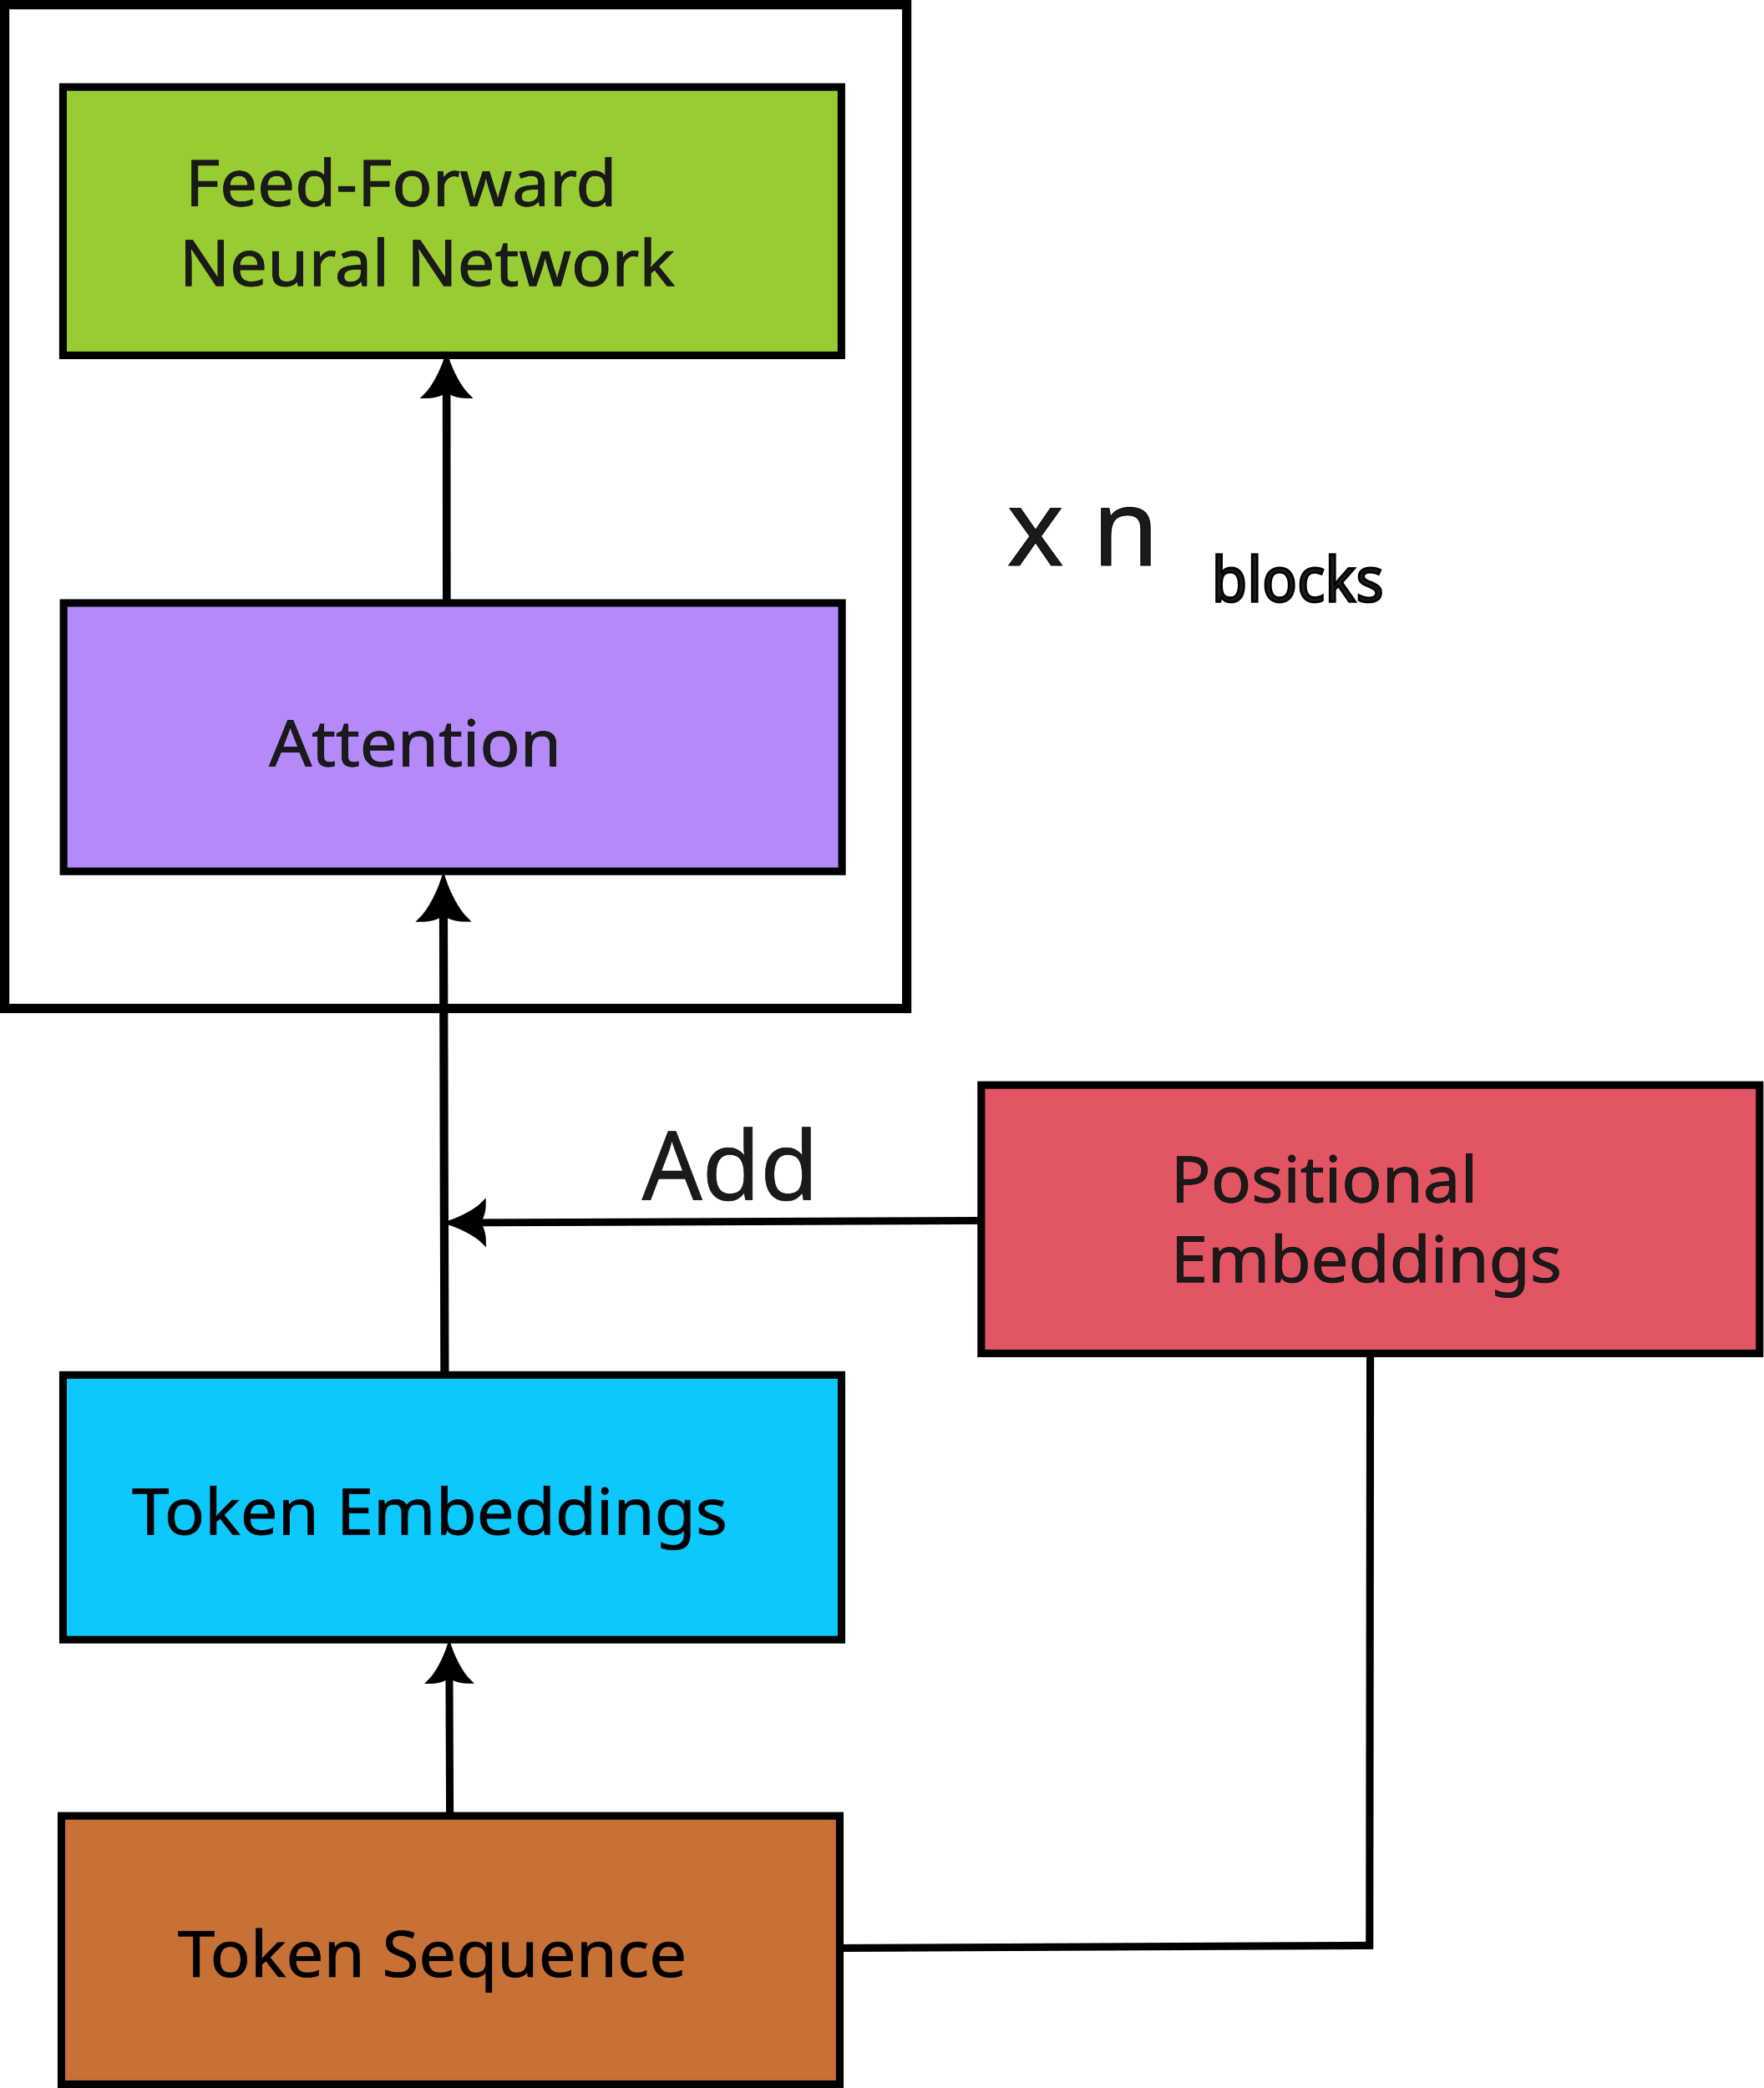
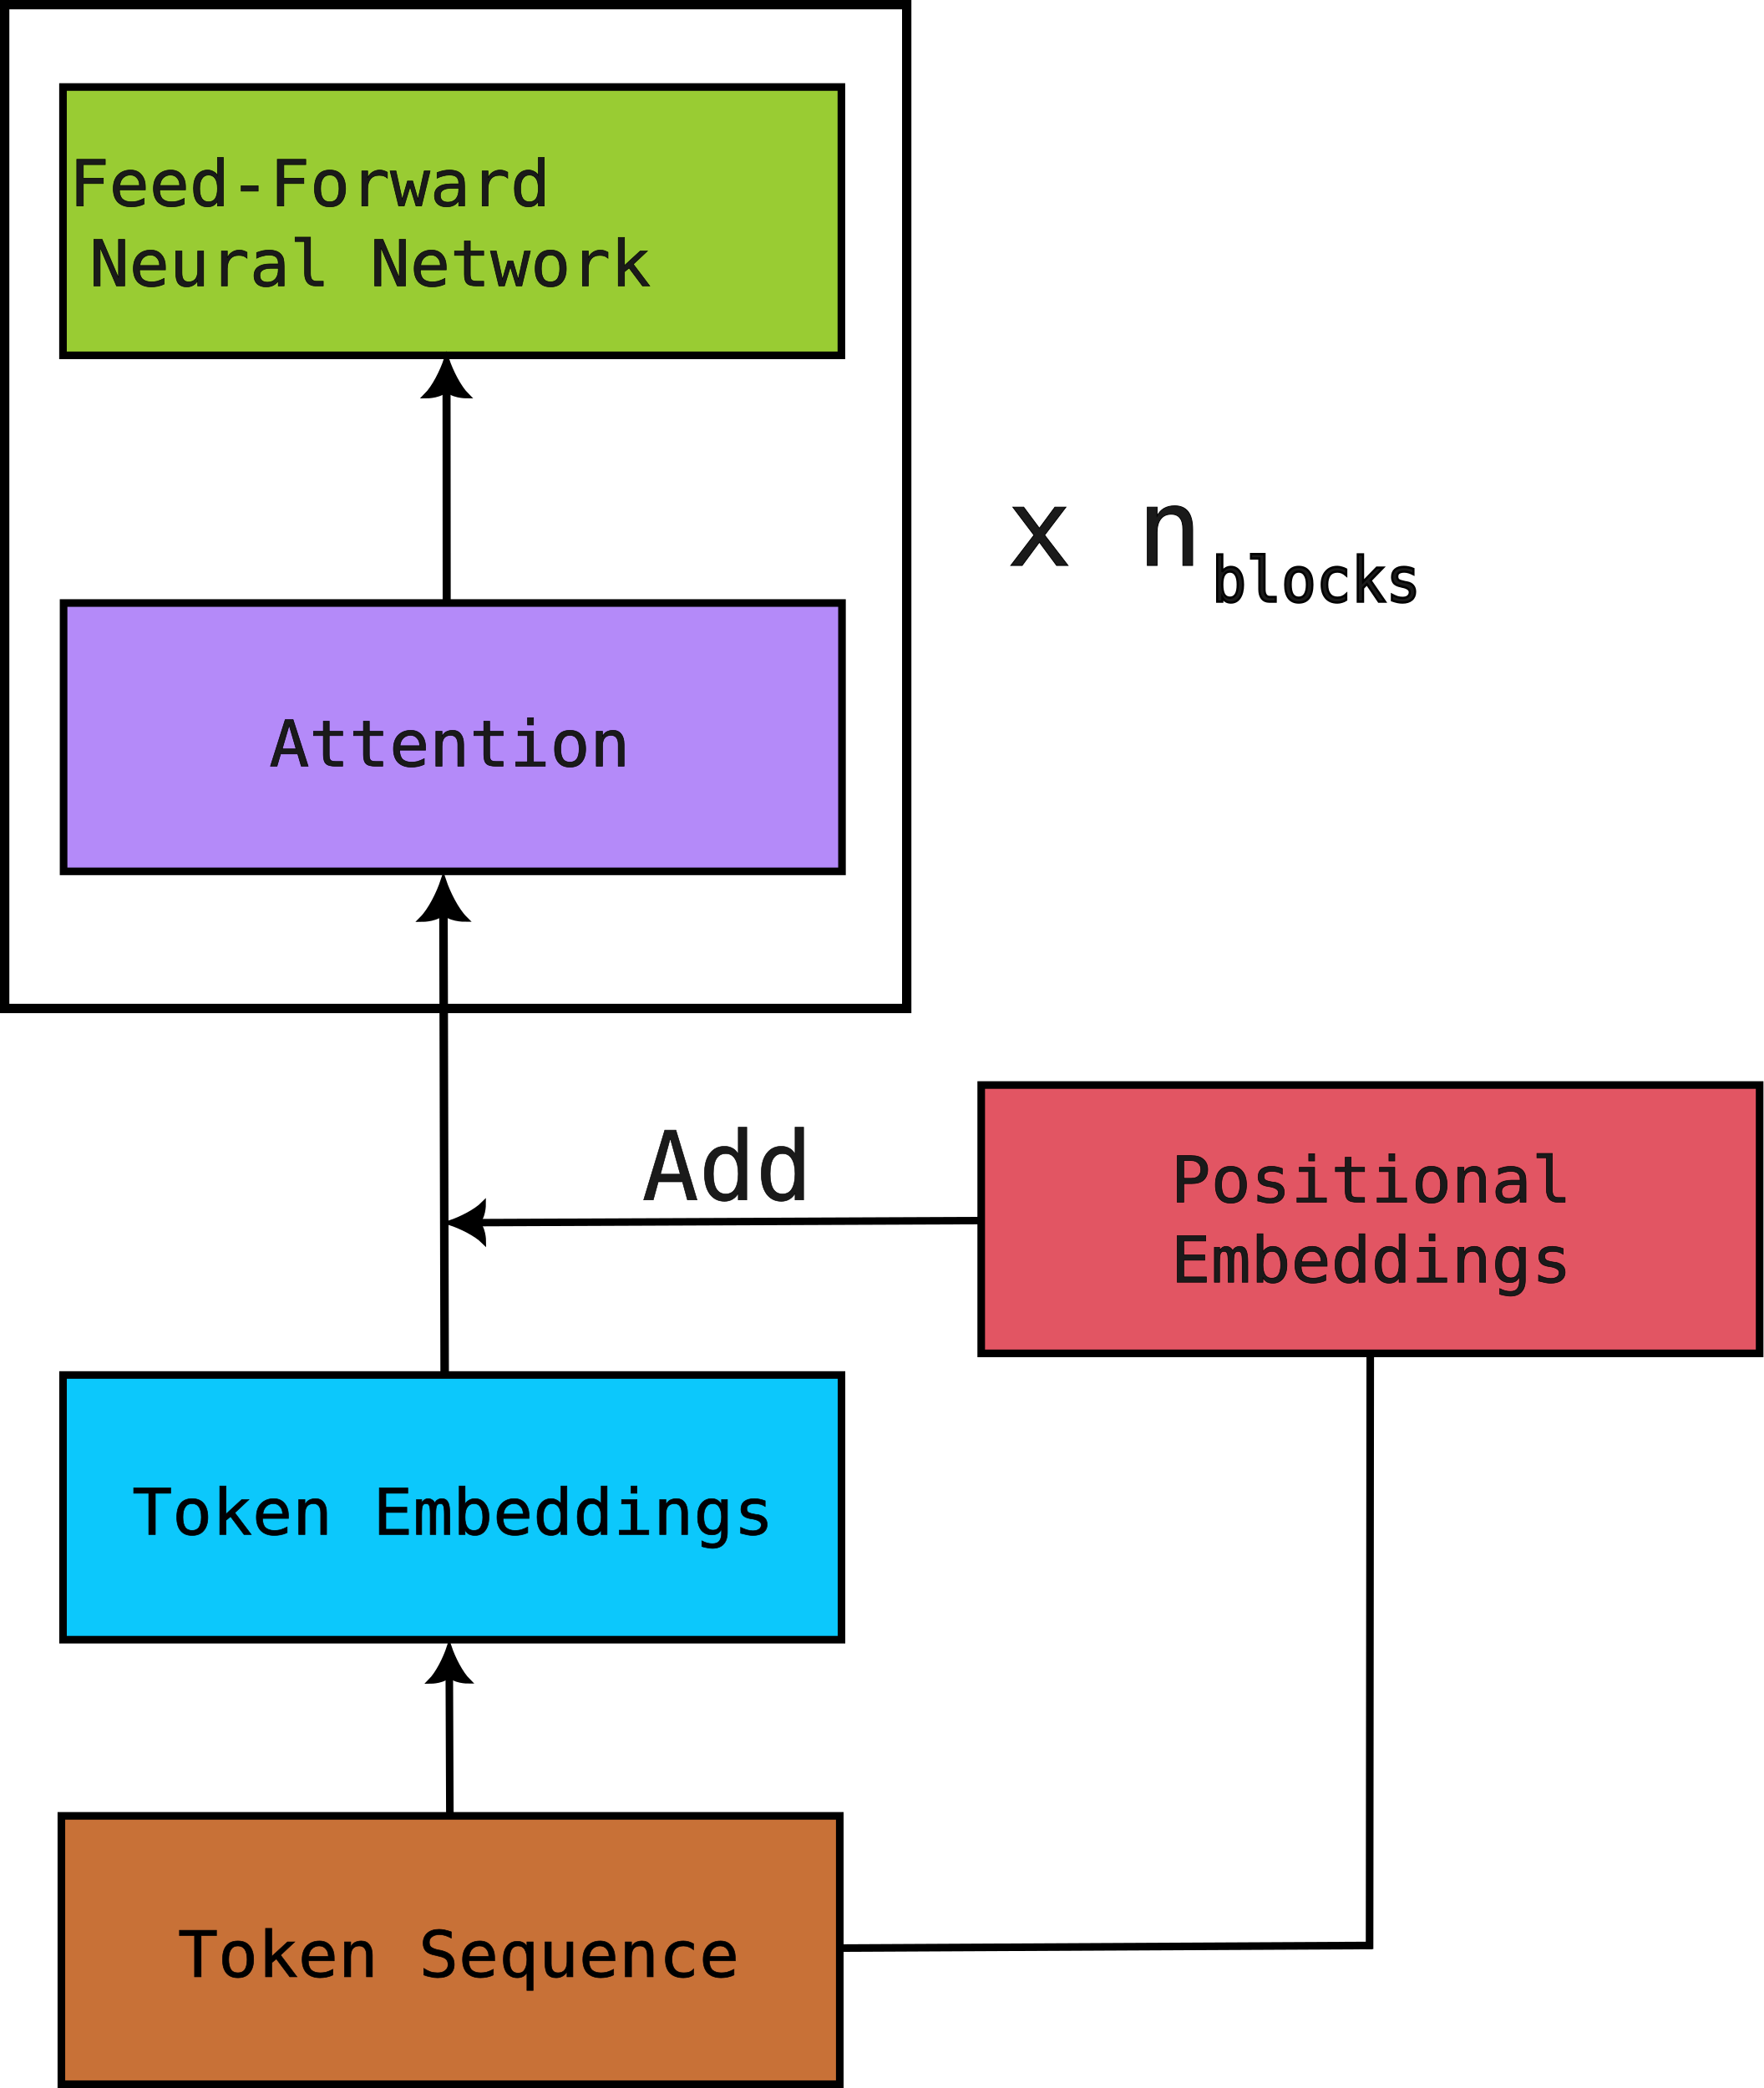
<svg xmlns="http://www.w3.org/2000/svg" width="159.42mm" height="188.769mm" viewBox="0 0 159.42 188.769" version="1.1" id="svg1">
  <defs id="defs1">
    <marker style="overflow:visible" id="marker13" refX="0" refY="0" orient="auto-start-reverse" markerWidth="1" markerHeight="1" viewBox="0 0 1 1" preserveAspectRatio="xMidYMid">
      <path transform="scale(0.5)" style="fill:context-stroke;fill-rule:evenodd;stroke:context-stroke;stroke-width:1pt" d="m 6,0 c -3,1 -7,3 -9,5 0,0 0,-4 2,-5 -2,-1 -2,-5 -2,-5 2,2 6,4 9,5 z" id="path13" />
    </marker>
    <marker style="overflow:visible" id="marker8" refX="0" refY="0" orient="auto-start-reverse" markerWidth="1" markerHeight="1" viewBox="0 0 1 1" preserveAspectRatio="xMidYMid">
      <path transform="scale(0.5)" style="fill:context-stroke;fill-rule:evenodd;stroke:context-stroke;stroke-width:1pt" d="m 6,0 c -3,1 -7,3 -9,5 0,0 0,-4 2,-5 -2,-1 -2,-5 -2,-5 2,2 6,4 9,5 z" id="path8" />
    </marker>
    <marker style="overflow:visible" id="marker6" refX="0" refY="0" orient="auto-start-reverse" markerWidth="1" markerHeight="1" viewBox="0 0 1 1" preserveAspectRatio="xMidYMid">
      <path transform="scale(0.5)" style="fill:context-stroke;fill-rule:evenodd;stroke:context-stroke;stroke-width:1pt" d="m 6,0 c -3,1 -7,3 -9,5 0,0 0,-4 2,-5 -2,-1 -2,-5 -2,-5 2,2 6,4 9,5 z" id="path6" />
    </marker>
    <marker style="overflow:visible" id="marker5" refX="0" refY="0" orient="auto-start-reverse" markerWidth="1" markerHeight="1" viewBox="0 0 1 1" preserveAspectRatio="xMidYMid">
      <path transform="scale(0.5)" style="fill:context-stroke;fill-rule:evenodd;stroke:context-stroke;stroke-width:1pt" d="m 6,0 c -3,1 -7,3 -9,5 0,0 0,-4 2,-5 -2,-1 -2,-5 -2,-5 2,2 6,4 9,5 z" id="path5" />
    </marker>
    <marker style="overflow:visible" id="ArrowTriangleStylized" refX="0" refY="0" orient="auto-start-reverse" markerWidth="1" markerHeight="1" viewBox="0 0 1 1" preserveAspectRatio="xMidYMid">
      <path transform="scale(0.5)" style="fill:context-stroke;fill-rule:evenodd;stroke:context-stroke;stroke-width:1pt" d="m 6,0 c -3,1 -7,3 -9,5 0,0 0,-4 2,-5 -2,-1 -2,-5 -2,-5 2,2 6,4 9,5 z" id="path4" />
    </marker>
  </defs>
  <g id="layer1" transform="translate(-41.53467,-90.45656)">
    <rect style="fill:#c87137;stroke:#000000;stroke-width:0.688;stroke-linecap:butt;stroke-linejoin:miter;stroke-dasharray:none" id="rect1" width="70.371" height="24.259" x="47.083" y="254.623" />
-     <text xml:space="preserve" style="font-style:normal;font-variant:normal;font-weight:normal;font-stretch:normal;font-size:3.175px;font-family:'FiraCode Nerd Font';-inkscape-font-specification:'FiraCode Nerd Font';writing-mode:lr-tb;direction:ltr;white-space:pre;inline-size:58.62;display:inline;fill:#000000;stroke:#000000;stroke-width:0.028;stroke-linecap:butt;stroke-miterlimit:4.3;stroke-dasharray:none;paint-order:normal" x="62.383" y="252.521" id="text2" transform="matrix(1.897401,0,0,1.82299,-60.75551,-191.1687)">
+     <text xml:space="preserve" style="font-style:normal;font-variant:normal;font-weight:normal;font-stretch:normal;font-size:3.175px;font-family:monospace;-inkscape-font-specification:monospace;writing-mode:lr-tb;direction:ltr;white-space:pre;inline-size:58.62;display:inline;fill:#000000;stroke:#000000;stroke-width:0.028;stroke-linecap:butt;stroke-miterlimit:4.3;stroke-dasharray:none;paint-order:normal" x="62.383" y="252.521" id="text2" transform="matrix(1.897401,0,0,1.82299,-60.75551,-191.1687)">
      <tspan x="62.383" y="252.521" id="tspan1">Token Sequence</tspan>
    </text>
    <rect style="fill:#e25563;stroke:#000000;stroke-width:0.688;stroke-linecap:butt;stroke-linejoin:miter;stroke-dasharray:none" id="rect1-7" width="70.371" height="24.259" x="130.24" y="188.551" />
-     <text xml:space="preserve" style="font-style:normal;font-variant:normal;font-weight:normal;font-stretch:normal;font-size:3.175px;font-family:'FiraCode Nerd Font';-inkscape-font-specification:'FiraCode Nerd Font';text-align:start;writing-mode:lr-tb;direction:ltr;text-anchor:start;white-space:pre;inline-size:58.62;display:inline;fill:#1a1a1a;stroke:#000000;stroke-width:0.028;stroke-linecap:butt;stroke-miterlimit:4.3;stroke-dasharray:none;paint-order:normal" x="62.383" y="252.521" id="text2-2" transform="matrix(1.897401,0,0,1.82299,29.00212,-261.2008)">
+     <text xml:space="preserve" style="font-style:normal;font-variant:normal;font-weight:normal;font-stretch:normal;font-size:3.175px;font-family:monospace;-inkscape-font-specification:monospace;text-align:start;writing-mode:lr-tb;direction:ltr;text-anchor:start;white-space:pre;inline-size:58.62;display:inline;fill:#1a1a1a;stroke:#000000;stroke-width:0.028;stroke-linecap:butt;stroke-miterlimit:4.3;stroke-dasharray:none;paint-order:normal" x="62.383" y="252.521" id="text2-2" transform="matrix(1.897401,0,0,1.82299,29.00212,-261.2008)">
      <tspan x="62.383" y="252.521" id="tspan2">Positional
</tspan>
      <tspan x="62.383" y="256.489" id="tspan3">Embeddings</tspan>
    </text>
    <rect style="fill:#0cc8fc;stroke:#000000;stroke-width:0.683;stroke-linecap:butt;stroke-linejoin:miter;stroke-dasharray:none" id="rect1-0" width="70.376" height="23.93" x="47.232" y="214.765" />
-     <text xml:space="preserve" style="font-style:normal;font-variant:normal;font-weight:normal;font-stretch:normal;font-size:3.175px;font-family:'FiraCode Nerd Font';-inkscape-font-specification:'FiraCode Nerd Font';writing-mode:lr-tb;direction:ltr;white-space:pre;inline-size:58.62;display:inline;fill:#000004;stroke:#000000;stroke-width:0.028;stroke-linecap:butt;stroke-miterlimit:4.3;stroke-dasharray:none;paint-order:normal" x="62.383" y="252.521" id="text2-5" transform="matrix(1.897401,0,0,1.82299,-64.89366,-231.159)">
+     <text xml:space="preserve" style="font-style:normal;font-variant:normal;font-weight:normal;font-stretch:normal;font-size:3.175px;font-family:monospace;-inkscape-font-specification:monospace;writing-mode:lr-tb;direction:ltr;white-space:pre;inline-size:58.62;display:inline;fill:#000004;stroke:#000000;stroke-width:0.028;stroke-linecap:butt;stroke-miterlimit:4.3;stroke-dasharray:none;paint-order:normal" x="62.383" y="252.521" id="text2-5" transform="matrix(1.897401,0,0,1.82299,-64.89366,-231.159)">
      <tspan x="62.383" y="252.521" id="tspan4">Token Embeddings</tspan>
    </text>
    <rect style="fill:#b48af9;fill-opacity:1;stroke:#000000;stroke-width:0.688;stroke-linecap:butt;stroke-linejoin:miter;stroke-dasharray:none" id="rect1-0-0" width="70.371" height="24.259" x="47.283" y="144.973" />
-     <text xml:space="preserve" style="font-style:normal;font-variant:normal;font-weight:normal;font-stretch:normal;font-size:3.175px;font-family:'FiraCode Nerd Font';-inkscape-font-specification:'FiraCode Nerd Font';writing-mode:lr-tb;direction:ltr;white-space:pre;inline-size:58.62;display:inline;fill:#1a1a1a;stroke:#000000;stroke-width:0.028;stroke-linecap:butt;stroke-miterlimit:4.3;stroke-dasharray:none;paint-order:normal" x="62.383" y="252.521" id="text2-5-7" transform="matrix(1.897401,0,0,1.82299,-52.49873,-300.6197)">
+     <text xml:space="preserve" style="font-style:normal;font-variant:normal;font-weight:normal;font-stretch:normal;font-size:3.175px;font-family:monospace;-inkscape-font-specification:monospace;writing-mode:lr-tb;direction:ltr;white-space:pre;inline-size:58.62;display:inline;fill:#1a1a1a;stroke:#000000;stroke-width:0.028;stroke-linecap:butt;stroke-miterlimit:4.3;stroke-dasharray:none;paint-order:normal" x="62.383" y="252.521" id="text2-5-7" transform="matrix(1.897401,0,0,1.82299,-52.49873,-300.6197)">
      <tspan x="62.383" y="252.521" id="tspan5">Attention</tspan>
    </text>
    <rect style="fill:#99cc33;fill-opacity:1;stroke:#000000;stroke-width:0.688;stroke-linecap:butt;stroke-linejoin:miter;stroke-dasharray:none" id="rect1-0-0-2" width="70.371" height="24.259" x="47.229" y="98.323" />
-     <text xml:space="preserve" style="font-style:normal;font-variant:normal;font-weight:normal;font-stretch:normal;font-size:3.175px;font-family:'FiraCode Nerd Font';-inkscape-font-specification:'FiraCode Nerd Font';text-align:center;writing-mode:lr-tb;direction:ltr;text-anchor:middle;white-space:pre;inline-size:58.62;display:inline;fill:#1a1a1a;stroke:#000000;stroke-width:0.028;stroke-linecap:butt;stroke-miterlimit:4.3;stroke-dasharray:none;paint-order:normal" x="91.693" y="252.521" id="text2-5-7-3" transform="matrix(1.897401,0,0,1.82299,-89.92563,-351.2733)">
+     <text xml:space="preserve" style="font-style:normal;font-variant:normal;font-weight:normal;font-stretch:normal;font-size:3.175px;font-family:monospace;-inkscape-font-specification:monospace;text-align:center;writing-mode:lr-tb;direction:ltr;text-anchor:middle;white-space:pre;inline-size:58.62;display:inline;fill:#1a1a1a;stroke:#000000;stroke-width:0.028;stroke-linecap:butt;stroke-miterlimit:4.3;stroke-dasharray:none;paint-order:normal" x="91.693" y="252.521" id="text2-5-7-3" transform="matrix(1.897401,0,0,1.82299,-89.92563,-351.2733)">
      <tspan x="91.693" y="252.521" id="tspan6">Feed-Forward
</tspan>
      <tspan x="91.693" y="256.489" id="tspan7">Neural Network</tspan>
    </text>
    <path style="fill:none;fill-rule:evenodd;stroke:#000000;stroke-width:0.682;stroke-linecap:butt;stroke-linejoin:miter;stroke-dasharray:none;stroke-opacity:1;marker-end:url(#ArrowTriangleStylized)" d="m 82.203,254.447 -0.051,-13.026" id="path2" />
    <path style="display:inline;fill:none;fill-rule:evenodd;stroke:#000000;stroke-width:0.769;stroke-linecap:butt;stroke-linejoin:miter;stroke-dasharray:none;stroke-opacity:1;marker-mid:url(#marker6);marker-end:url(#marker5)" d="M 81.734,214.945 81.624,172.387" id="path3" />
    <path style="fill:none;fill-rule:evenodd;stroke:#000000;stroke-width:0.728;stroke-linecap:butt;stroke-linejoin:miter;stroke-dasharray:none;stroke-opacity:1;marker-end:url(#marker8)" d="m 81.917,145.057 -0.014,-19.918" id="path7" />
    <path style="display:inline;fill:none;fill-rule:evenodd;stroke:#000000;stroke-width:0.686;stroke-linecap:butt;stroke-linejoin:miter;stroke-dasharray:none;stroke-opacity:1" d="m 117.454,266.577 48.142,-0.237" id="path10" />
    <path style="fill:none;fill-rule:evenodd;stroke:#000000;stroke-width:0.686;stroke-linecap:butt;stroke-linejoin:miter;stroke-dasharray:none;stroke-opacity:1" d="m 165.411,212.81 -0.063,53.855" id="path11" />
    <path style="fill:none;fill-rule:evenodd;stroke:#000000;stroke-width:0.673;stroke-linecap:butt;stroke-linejoin:miter;stroke-dasharray:none;stroke-opacity:1;marker-end:url(#marker13)" d="m 130.15,200.804 -45.914,0.189" id="path12" />
-     <text xml:space="preserve" style="font-style:normal;font-variant:normal;font-weight:normal;font-stretch:normal;font-size:8.591px;font-family:'FiraCode Nerd Font';-inkscape-font-specification:'FiraCode Nerd Font';writing-mode:lr-tb;direction:ltr;fill:#1a1a1a;fill-opacity:1;stroke:#000000;stroke-width:0.047;stroke-linecap:butt;stroke-linejoin:miter;stroke-miterlimit:4.3;stroke-dasharray:none;paint-order:normal" x="100.272" y="197.541" id="text13" transform="scale(0.9929775,1.007072)">
+     <text xml:space="preserve" style="font-style:normal;font-variant:normal;font-weight:normal;font-stretch:normal;font-size:8.591px;font-family:monospace;-inkscape-font-specification:monospace;writing-mode:lr-tb;direction:ltr;fill:#1a1a1a;fill-opacity:1;stroke:#000000;stroke-width:0.047;stroke-linecap:butt;stroke-linejoin:miter;stroke-miterlimit:4.3;stroke-dasharray:none;paint-order:normal" x="100.272" y="197.541" id="text13" transform="scale(0.9929775,1.007072)">
      <tspan id="tspan13" style="stroke-width:0.047;stroke-dasharray:none" x="100.272" y="197.541">Add</tspan>
    </text>
    <rect style="fill:none;fill-opacity:1;stroke:#000000;stroke-width:0.844;stroke-linecap:butt;stroke-linejoin:miter;stroke-miterlimit:4.3;stroke-dasharray:none;paint-order:normal" id="rect13" width="81.548" height="90.751" x="41.957" y="90.878" />
-     <text xml:space="preserve" style="font-style:normal;font-variant:normal;font-weight:normal;font-stretch:normal;font-size:9.7px;font-family:'FiraCode Nerd Font';-inkscape-font-specification:'FiraCode Nerd Font';writing-mode:lr-tb;direction:ltr;fill:#1a1a1a;fill-opacity:1;stroke:#000000;stroke-width:0.077;stroke-linecap:butt;stroke-linejoin:miter;stroke-miterlimit:4.3;stroke-dasharray:none;paint-order:normal" x="131.469" y="142.746" id="text14" transform="scale(1.008247,0.99182)">
+     <text xml:space="preserve" style="font-style:normal;font-variant:normal;font-weight:normal;font-stretch:normal;font-size:9.7px;font-family:monospace;-inkscape-font-specification:monospace;writing-mode:lr-tb;direction:ltr;fill:#1a1a1a;fill-opacity:1;stroke:#000000;stroke-width:0.077;stroke-linecap:butt;stroke-linejoin:miter;stroke-miterlimit:4.3;stroke-dasharray:none;paint-order:normal" x="131.469" y="142.746" id="text14" transform="scale(1.008247,0.99182)">
      <tspan id="tspan14" style="fill:#1a1a1a;stroke-width:0.077;stroke-dasharray:none" x="131.469" y="142.746">x n</tspan>
    </text>
-     <text xml:space="preserve" style="font-style:normal;font-variant:normal;font-weight:normal;font-stretch:normal;font-size:5.417px;font-family:'FiraCode Nerd Font';-inkscape-font-specification:'FiraCode Nerd Font';writing-mode:lr-tb;direction:ltr;fill:#1a1a1a;fill-opacity:1;stroke:#000000;stroke-width:0.2;stroke-linecap:butt;stroke-linejoin:miter;stroke-miterlimit:4.3;stroke-dasharray:none;paint-order:normal" x="156.39" y="139.921" id="text15" transform="scale(0.9659887,1.035209)">
+     <text xml:space="preserve" style="font-style:normal;font-variant:normal;font-weight:normal;font-stretch:normal;font-size:5.417px;font-family:monospace;-inkscape-font-specification:monospace;writing-mode:lr-tb;direction:ltr;fill:#1a1a1a;fill-opacity:1;stroke:#000000;stroke-width:0.2;stroke-linecap:butt;stroke-linejoin:miter;stroke-miterlimit:4.3;stroke-dasharray:none;paint-order:normal" x="156.39" y="139.921" id="text15" transform="scale(0.9659887,1.035209)">
      <tspan id="tspan15" style="stroke-width:0.2" x="156.39" y="139.921">blocks</tspan>
    </text>
  </g>
</svg>
